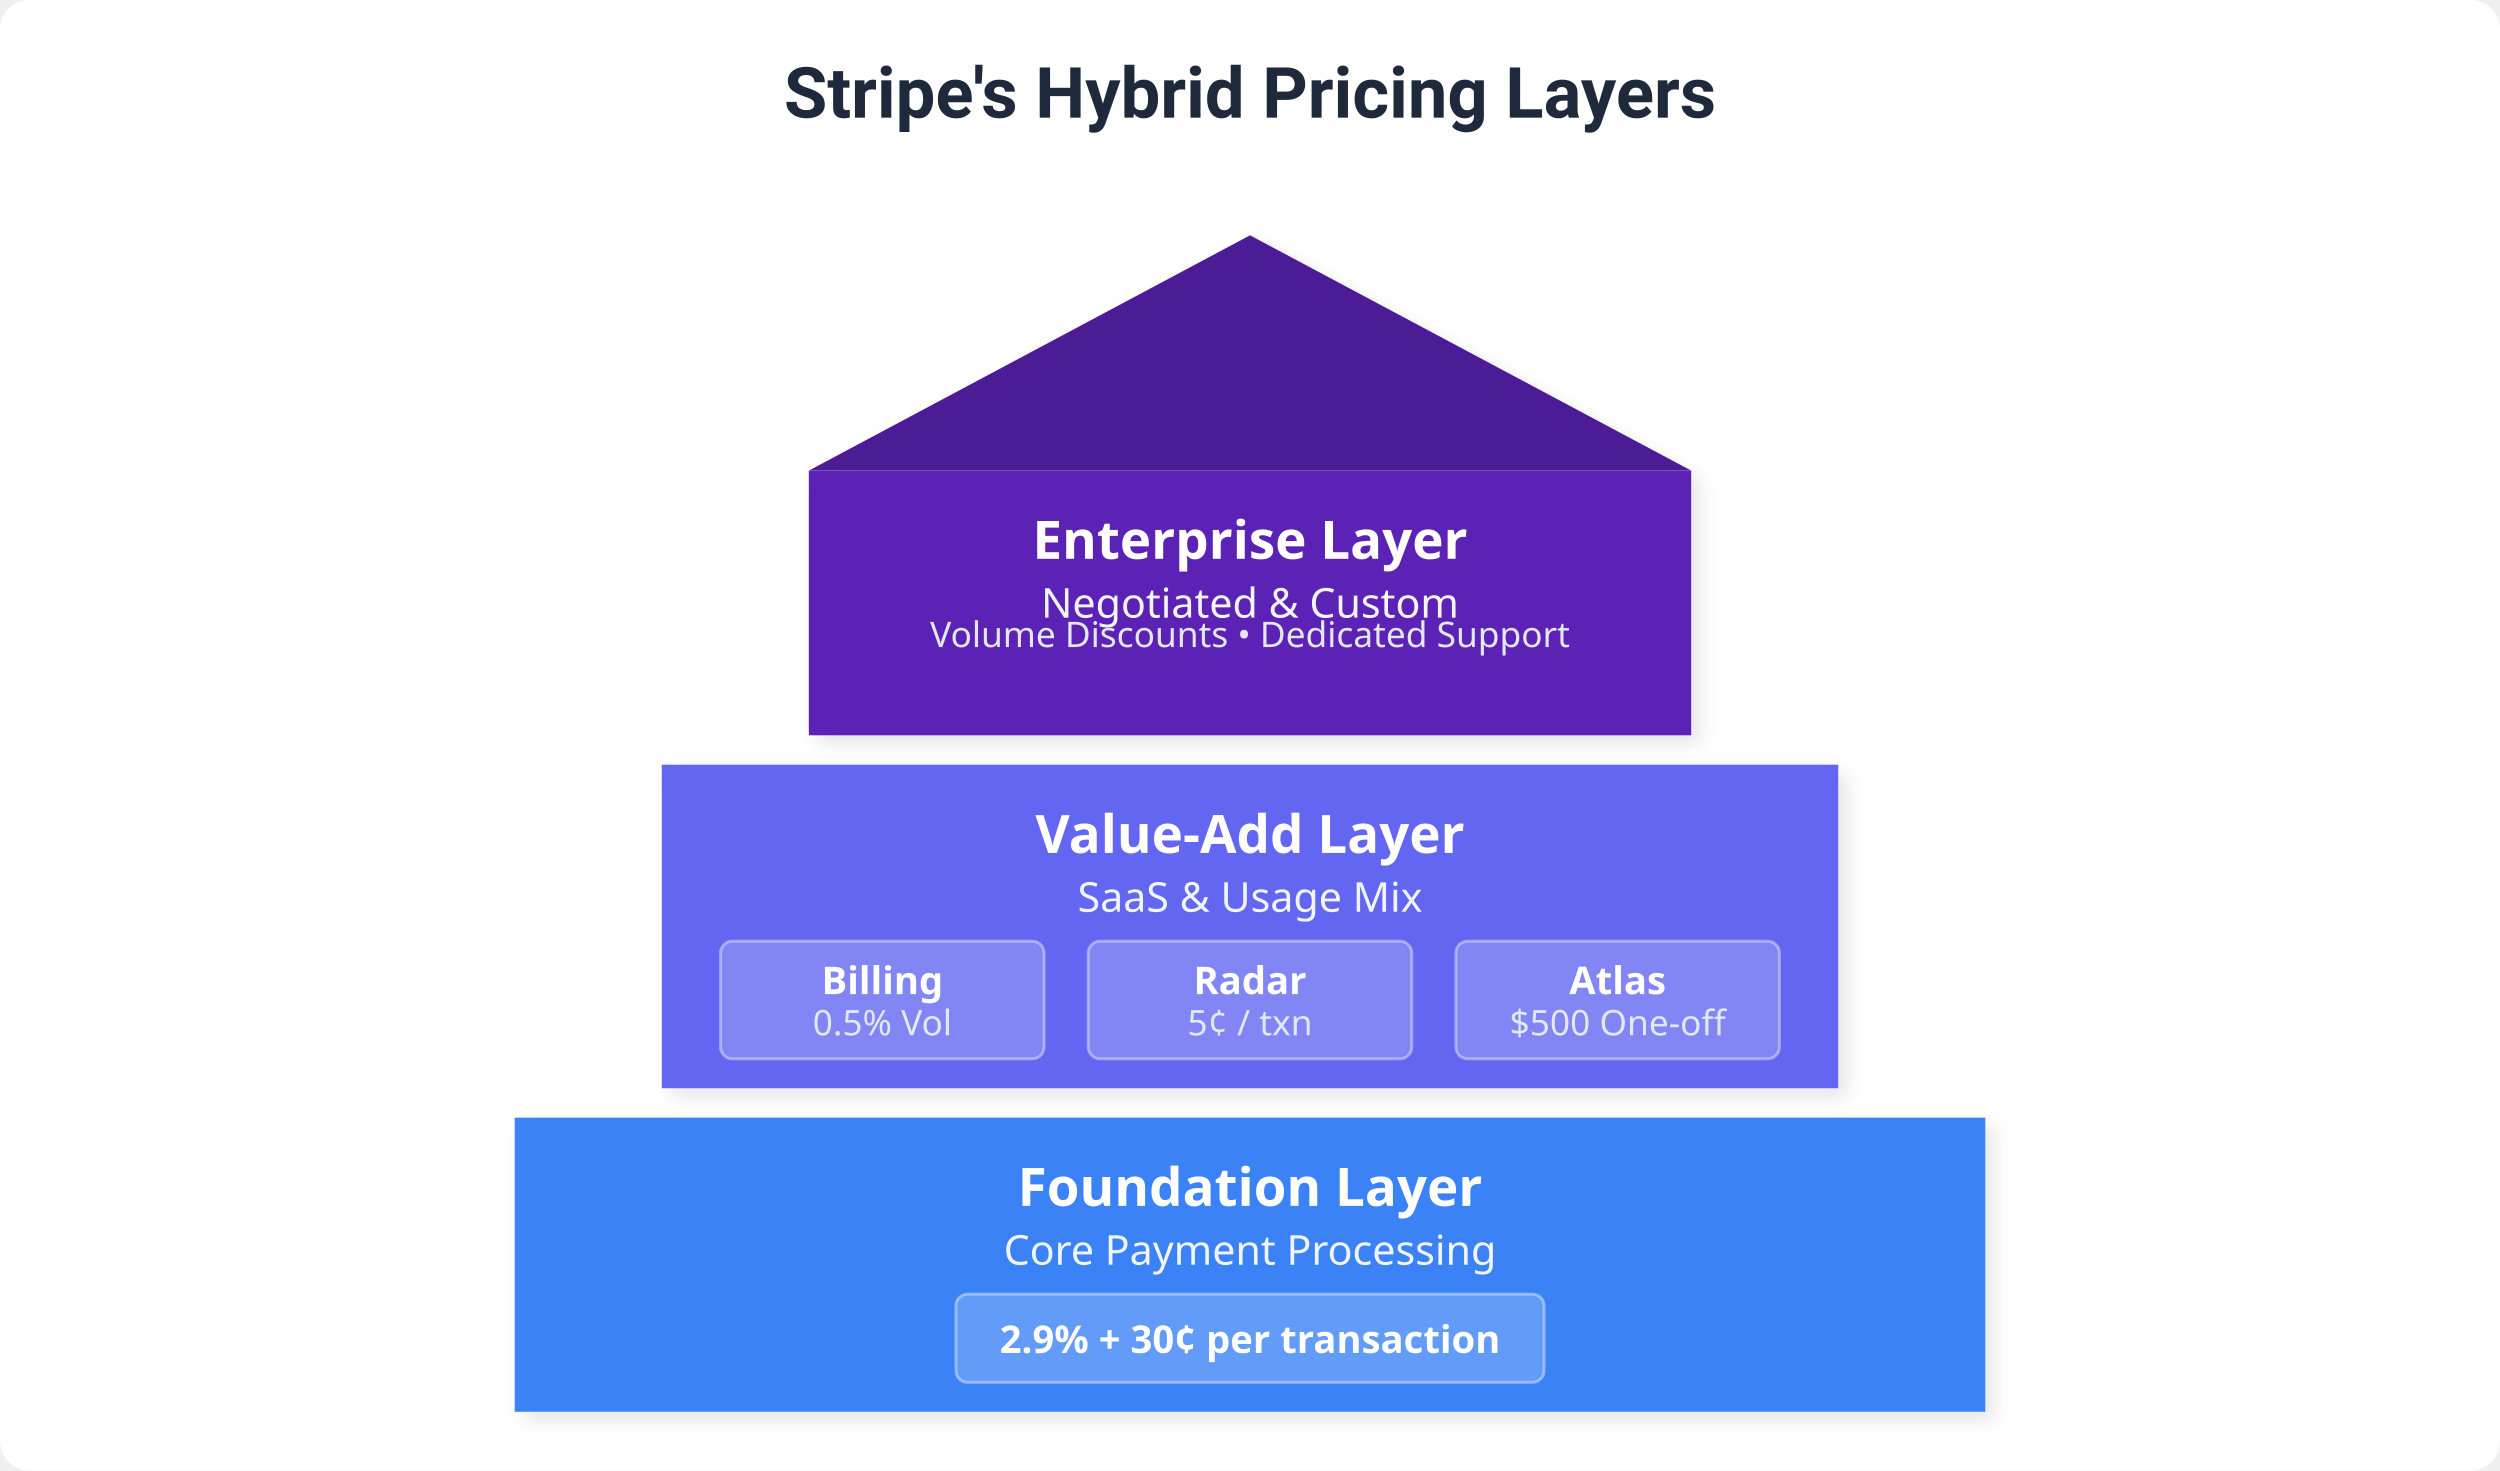
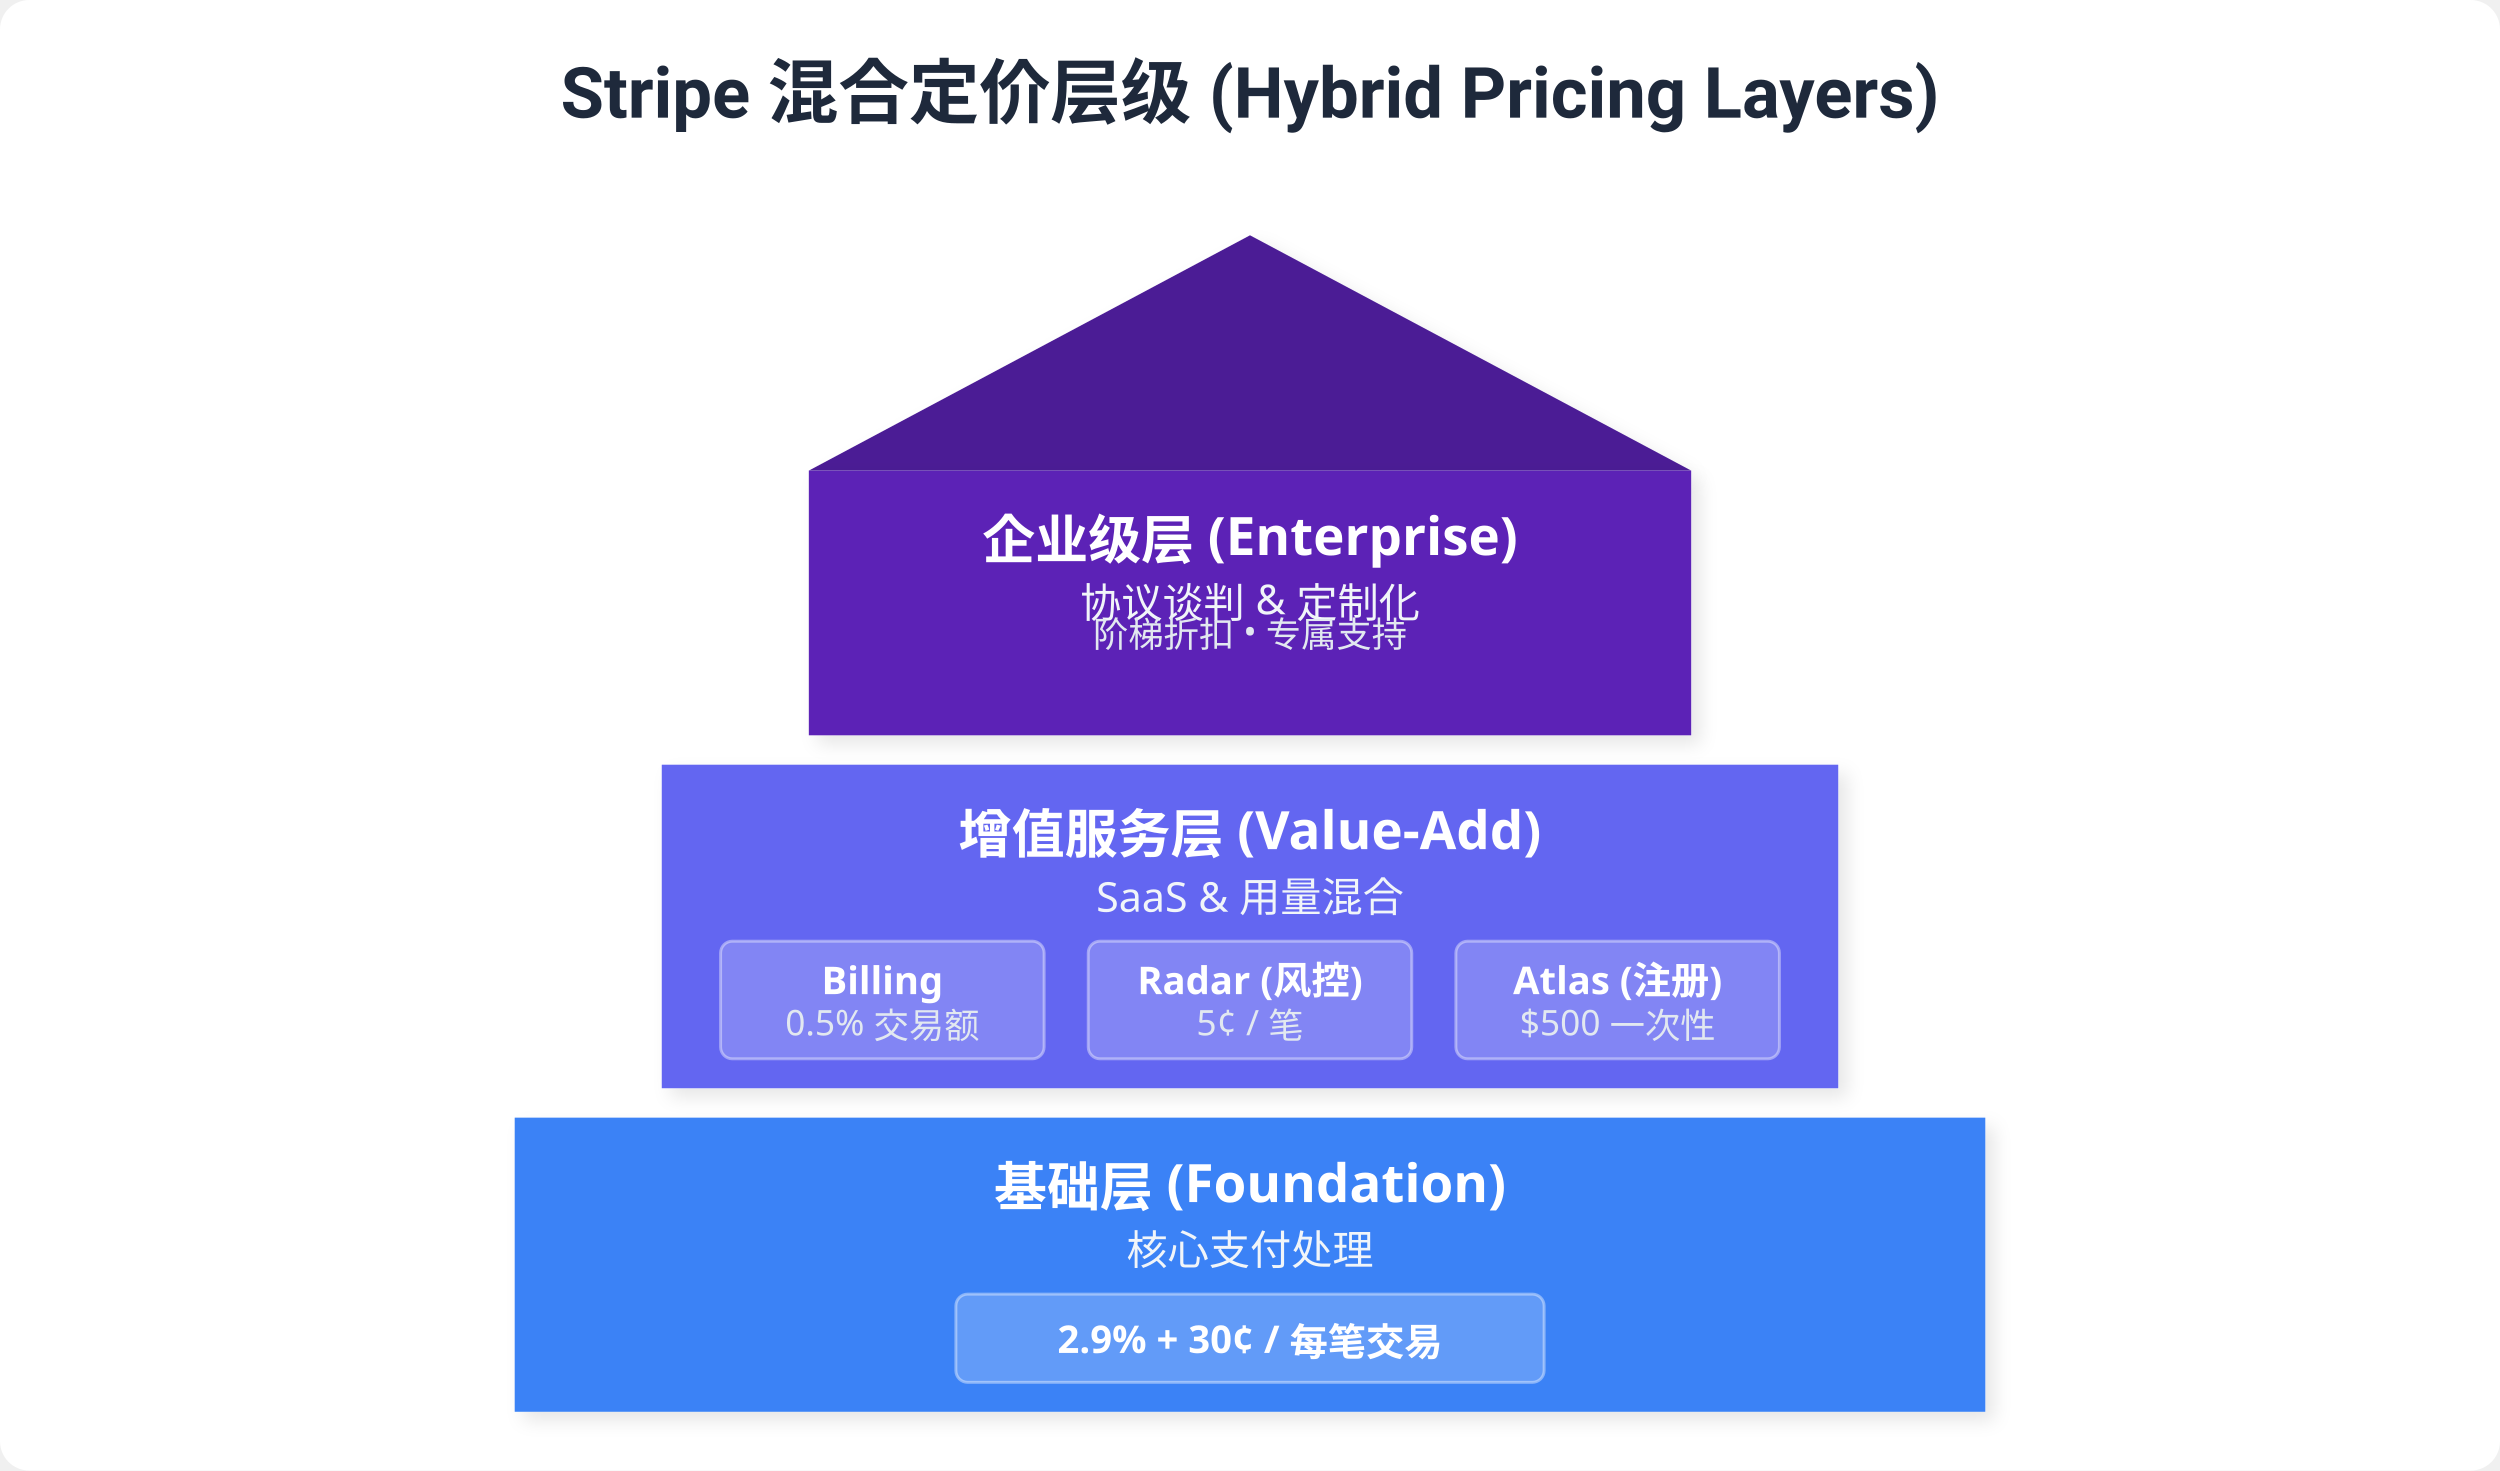
<svg xmlns="http://www.w3.org/2000/svg" width="850" height="500">
  <defs>
    <filter id="shadow" x="-20%" y="-20%" width="140%" height="140%">
      <feDropShadow dx="3" dy="3" stdDeviation="3" flood-color="#000000" flood-opacity="0.1" />
    </filter>
    <style>
      .title { font-family: -apple-system, BlinkMacSystemFont, 'Segoe UI', Roboto, Helvetica, Arial, sans-serif; font-size: 24px; font-weight: bold; fill: #1e293b; }
      .layer-title { font-family: sans-serif; font-size: 18px; font-weight: bold; fill: #ffffff; }
      .layer-desc { font-family: sans-serif; font-size: 14px; fill: #f1f5f9; }
      .item-box { fill: rgba(255,255,255,0.2); stroke: rgba(255,255,255,0.4); stroke-width: 1; rx: 4; }
      .item-text { font-family: sans-serif; font-size: 13px; font-weight: bold; fill: #ffffff; }
      .item-sub { font-family: sans-serif; font-size: 12px; fill: #e2e8f0; }
    </style>
  </defs>
  <rect width="100%" height="100%" fill="#ffffff" rx="10" />
-   <text x="425" y="40" text-anchor="middle" class="title">Stripe's Hybrid Pricing Layers</text>
+   <text x="425" y="40" text-anchor="middle" class="title">Stripe 混合定价层级 (Hybrid Pricing Layers)</text>
  <g transform="translate(175, 80)">
    <g transform="translate(100, 0)">
      <polygon points="150,0 300,80 0,80" fill="#4C1D95" filter="url(#shadow)" />
      <rect x="0" y="80" width="300" height="90" fill="#5B21B6" filter="url(#shadow)" />
-       <text x="150" y="110" text-anchor="middle" class="layer-title">Enterprise Layer</text>
-       <text x="150" y="130" text-anchor="middle" class="layer-desc">Negotiated &amp; Custom</text>
+       <text x="150" y="110" text-anchor="middle" class="layer-title">企业级层 (Enterprise)</text>
+       <text x="150" y="130" text-anchor="middle" class="layer-desc">协议谈判 &amp; 定制化</text>
      <g transform="translate(50, 140)">
-         <text x="100" y="0" text-anchor="middle" class="item-sub">Volume Discounts • Dedicated Support</text>
+         <text x="100" y="0" text-anchor="middle" class="item-sub">阶梯折扣 • 专属支持</text>
      </g>
    </g>
    <g transform="translate(50, 180)">
      <rect x="0" y="0" width="400" height="110" fill="#6366F1" filter="url(#shadow)" />
-       <text x="200" y="30" text-anchor="middle" class="layer-title">Value-Add Layer</text>
-       <text x="200" y="50" text-anchor="middle" class="layer-desc">SaaS &amp; Usage Mix</text>
+       <text x="200" y="30" text-anchor="middle" class="layer-title">增值服务层 (Value-Add)</text>
+       <text x="200" y="50" text-anchor="middle" class="layer-desc">SaaS &amp; 用量混合</text>
      <g transform="translate(20, 60)">
        <rect x="0" y="0" width="110" height="40" class="item-box" />
        <text x="55" y="18" text-anchor="middle" class="item-text">Billing</text>
-         <text x="55" y="32" text-anchor="middle" class="item-sub">0.5% Vol</text>
+         <text x="55" y="32" text-anchor="middle" class="item-sub">0.5% 交易额</text>
        <rect x="125" y="0" width="110" height="40" class="item-box" />
-         <text x="180" y="18" text-anchor="middle" class="item-text">Radar</text>
-         <text x="180" y="32" text-anchor="middle" class="item-sub">5¢ / txn</text>
+         <text x="180" y="18" text-anchor="middle" class="item-text">Radar (风控)</text>
+         <text x="180" y="32" text-anchor="middle" class="item-sub">5¢ / 笔</text>
        <rect x="250" y="0" width="110" height="40" class="item-box" />
-         <text x="305" y="18" text-anchor="middle" class="item-text">Atlas</text>
-         <text x="305" y="32" text-anchor="middle" class="item-sub">$500 One-off</text>
+         <text x="305" y="18" text-anchor="middle" class="item-text">Atlas (注册)</text>
+         <text x="305" y="32" text-anchor="middle" class="item-sub">$500 一次性</text>
      </g>
    </g>
    <g transform="translate(0, 300)">
      <rect x="0" y="0" width="500" height="100" fill="#3B82F6" filter="url(#shadow)" />
-       <text x="250" y="30" text-anchor="middle" class="layer-title">Foundation Layer</text>
-       <text x="250" y="50" text-anchor="middle" class="layer-desc">Core Payment Processing</text>
+       <text x="250" y="30" text-anchor="middle" class="layer-title">基础层 (Foundation)</text>
+       <text x="250" y="50" text-anchor="middle" class="layer-desc">核心支付处理</text>
      <g transform="translate(150, 60)">
        <rect x="0" y="0" width="200" height="30" class="item-box" />
-         <text x="100" y="20" text-anchor="middle" class="item-text">2.9% + 30¢ per transaction</text>
+         <text x="100" y="20" text-anchor="middle" class="item-text">2.9% + 30¢ / 每笔交易</text>
      </g>
    </g>
  </g>
</svg>
